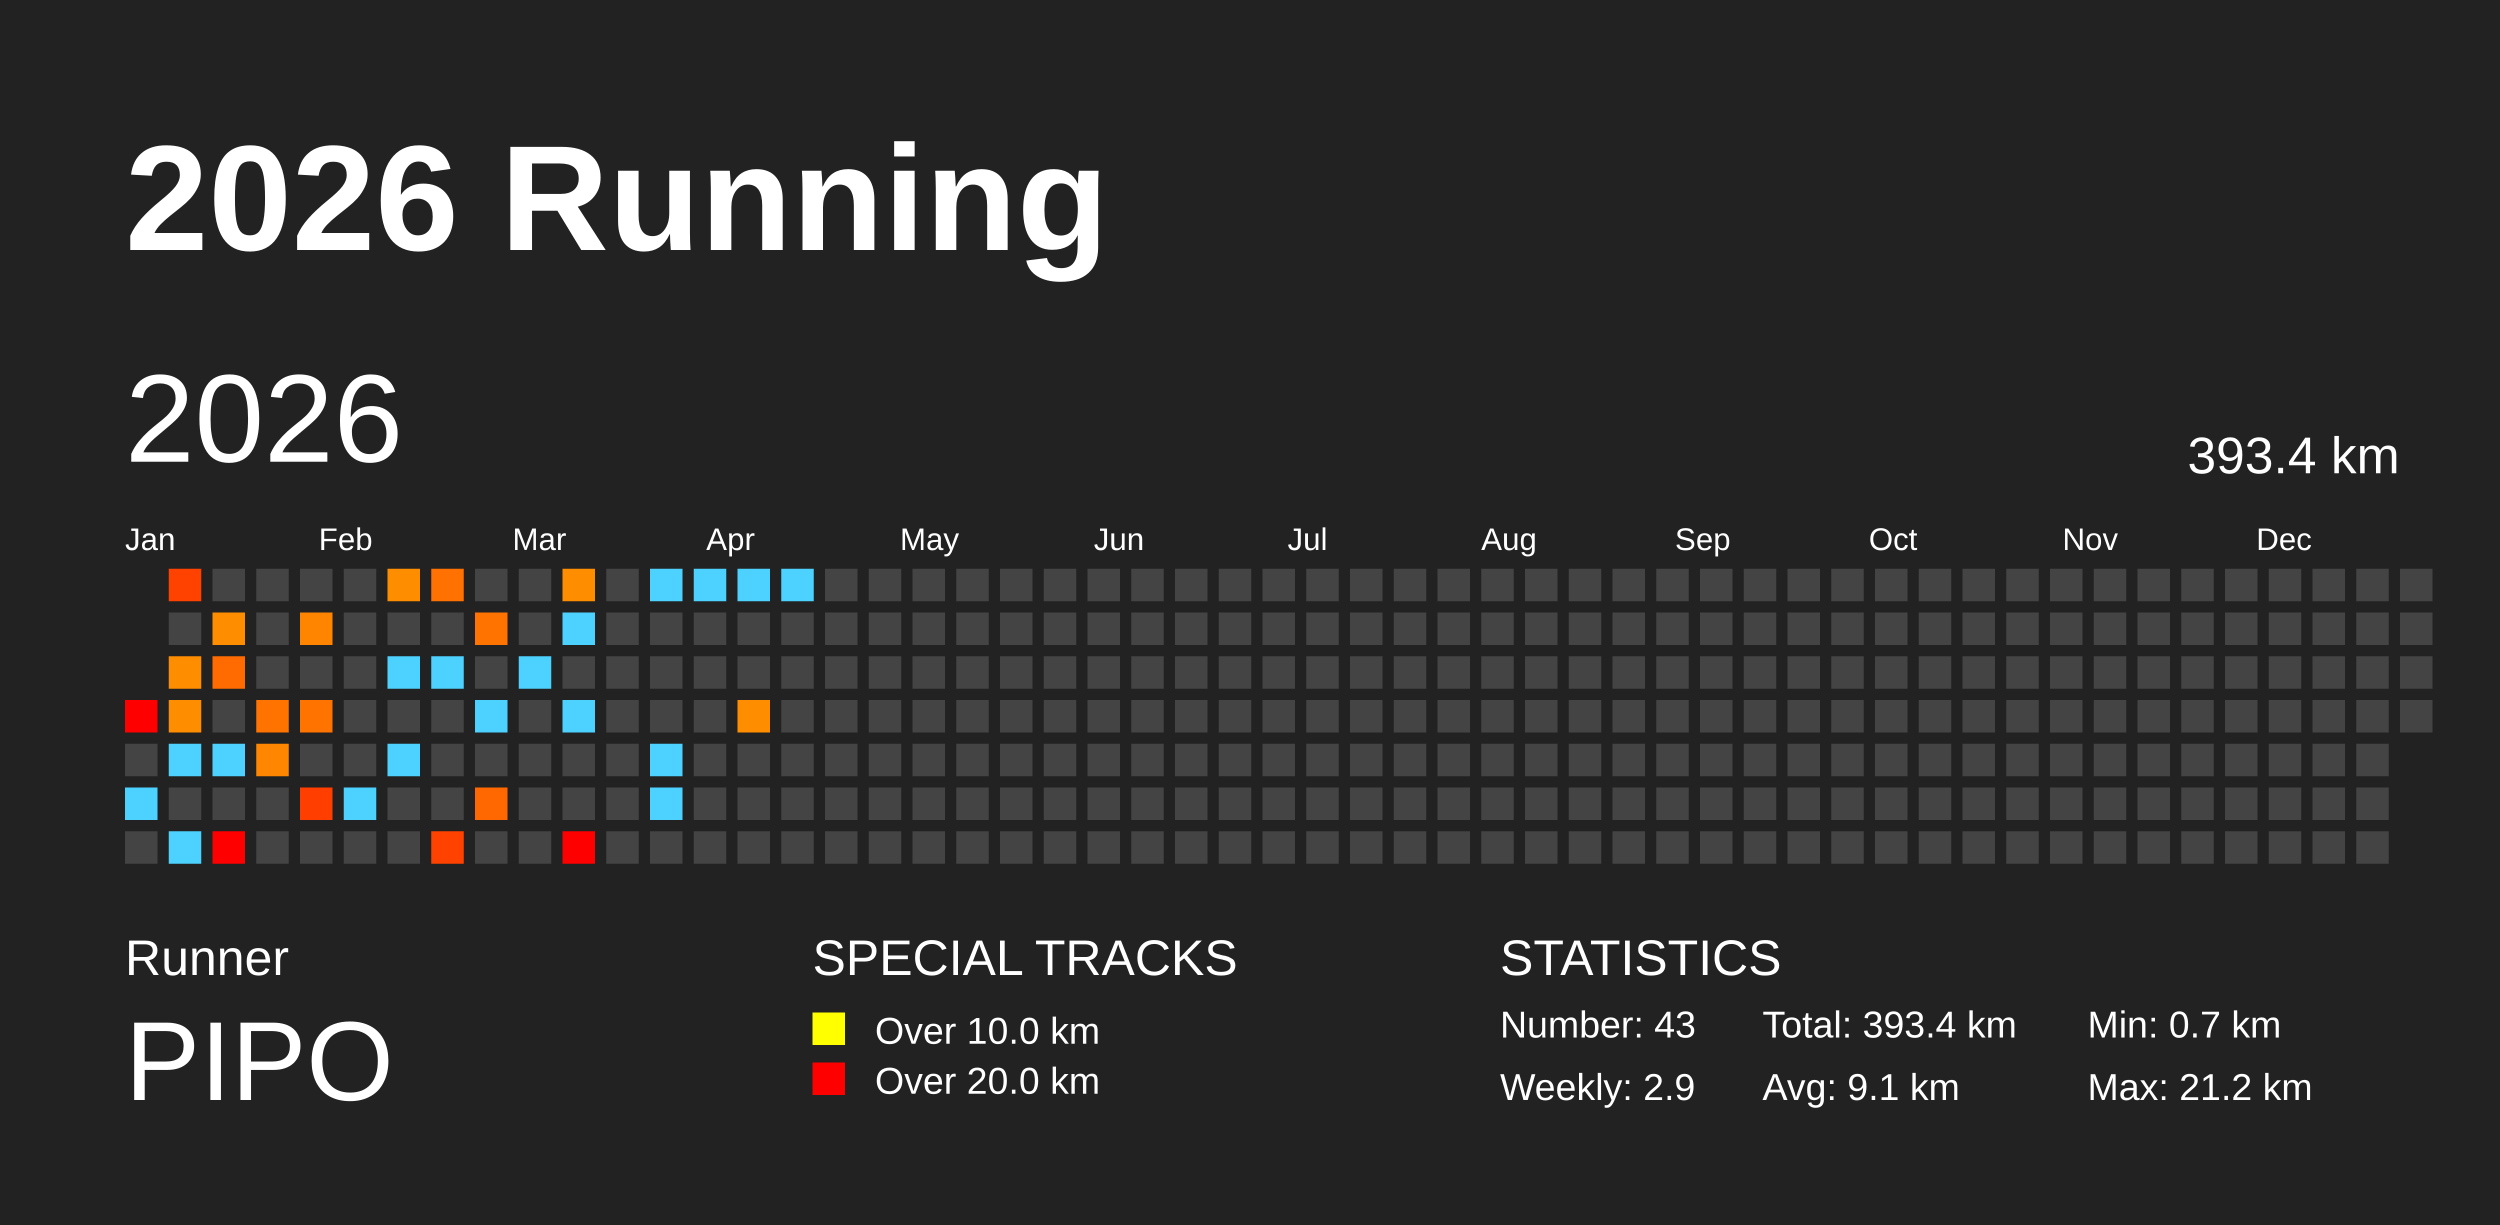
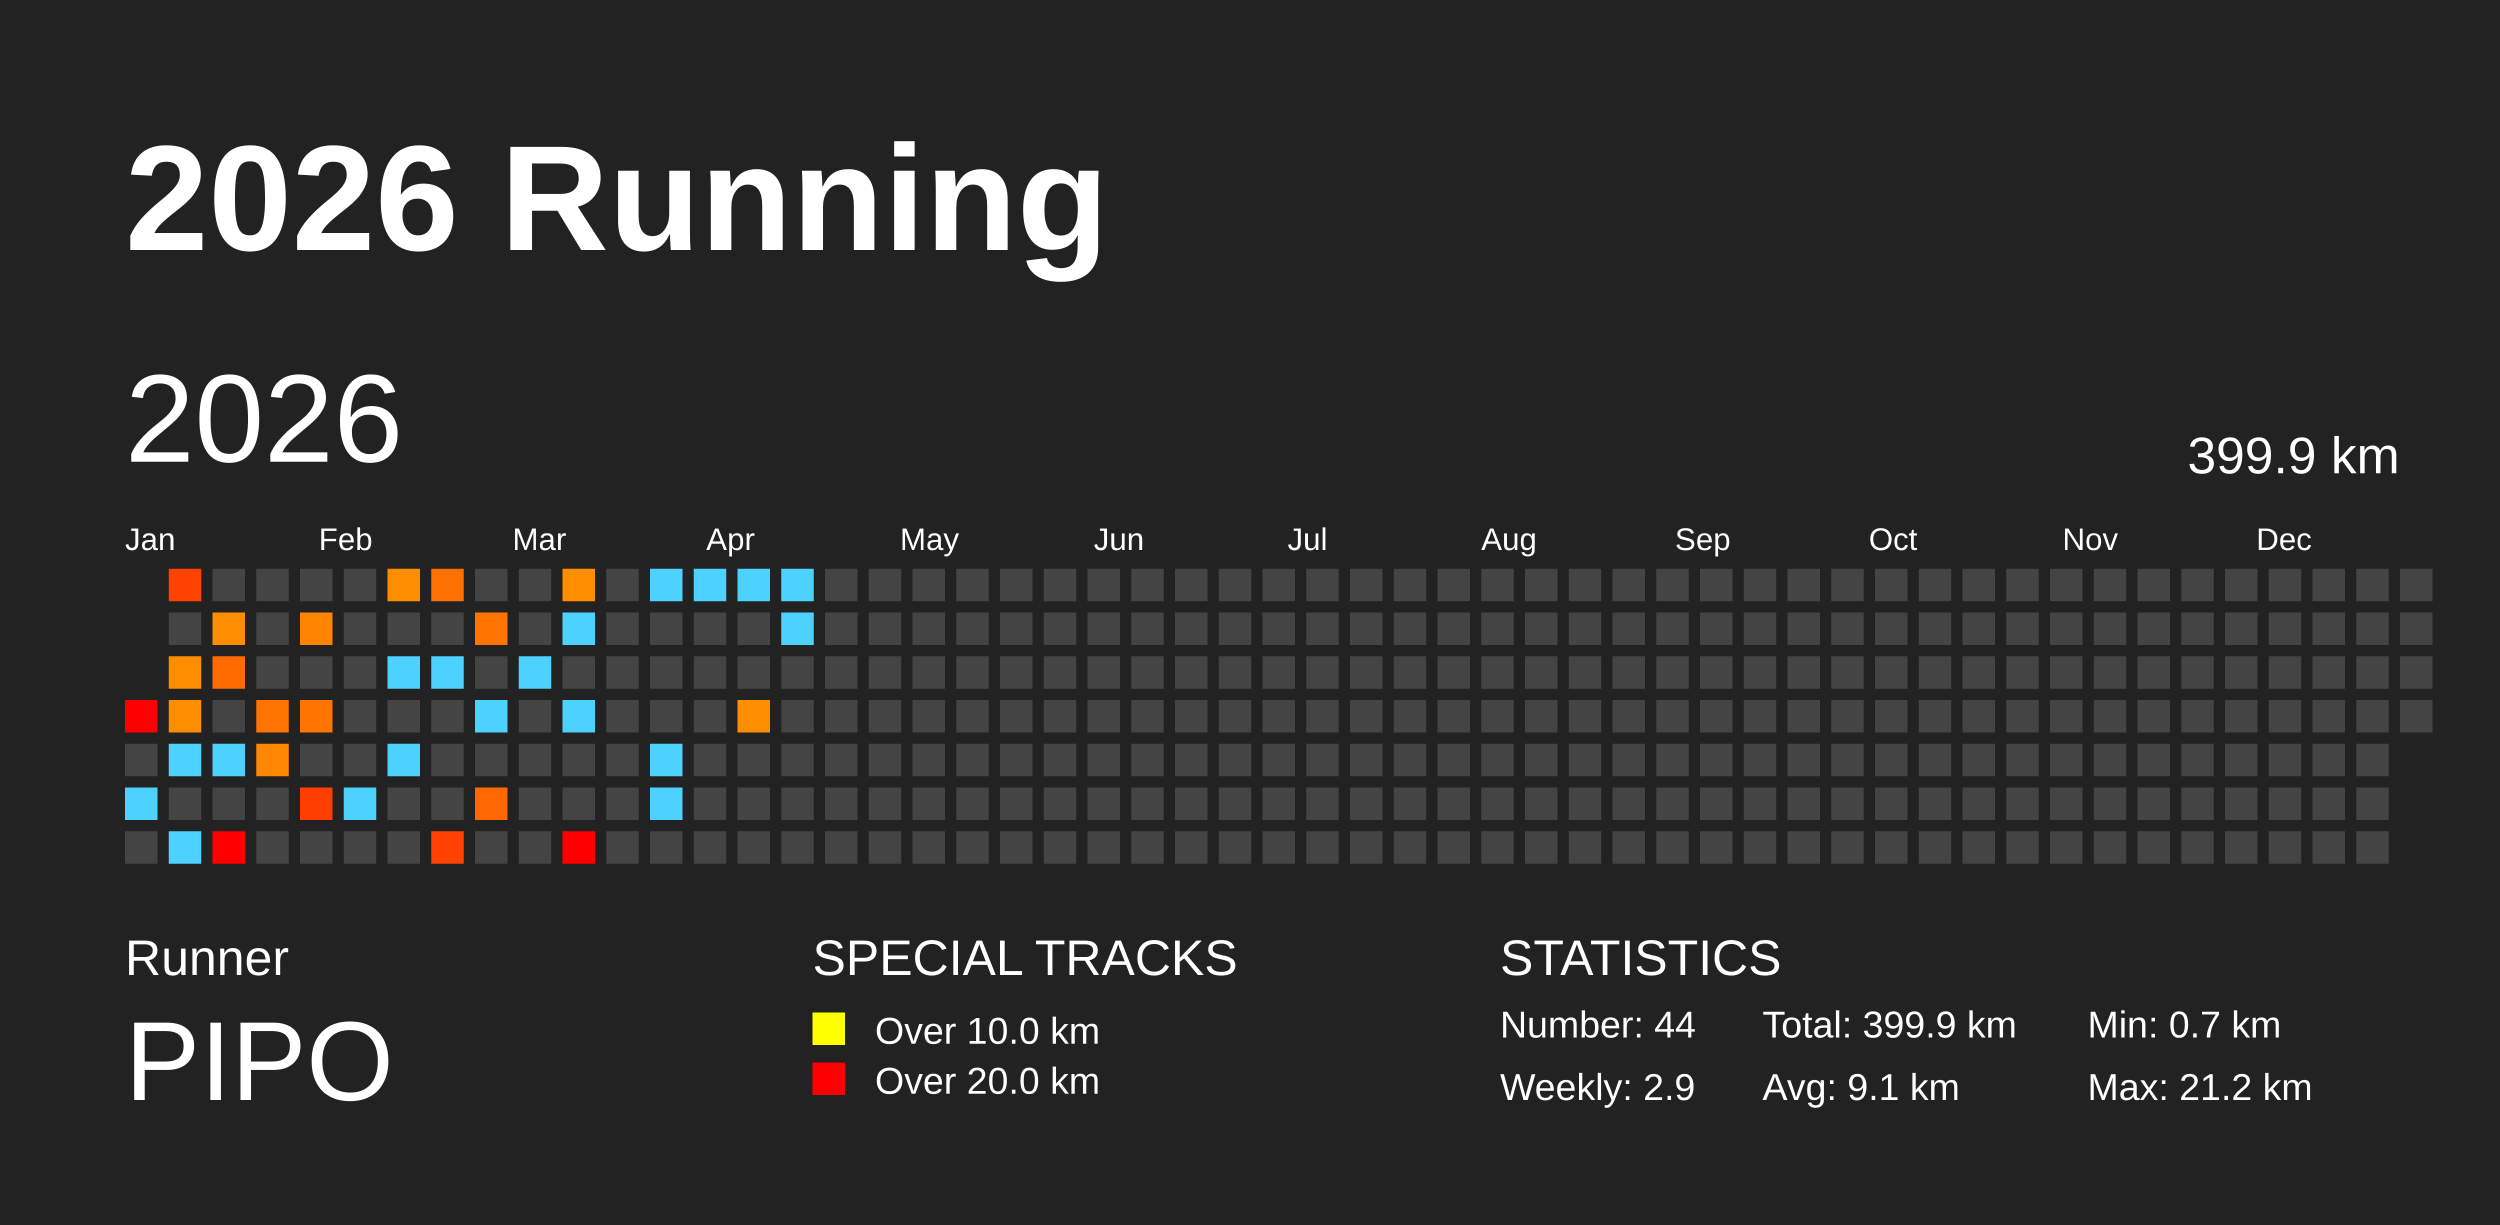
<svg xmlns="http://www.w3.org/2000/svg" baseProfile="full" height="98mm" version="1.1" viewBox="0,0,200,98" width="200mm">
  <defs />
  <rect fill="#222222" height="98" width="200" x="0" y="0" />
  <text fill="#FFFFFF" style="font-size:12px; font-family:Arial; font-weight:bold;" x="10" y="20">2026 Running</text>
  <text fill="#FFFFFF" style="font-size:4px; font-family:Arial" x="10" y="78">Runner</text>
  <text fill="#FFFFFF" style="font-size:9px; font-family:Arial" x="10" y="88">PIPO</text>
  <text fill="#FFFFFF" style="font-size:4px; font-family:Arial" x="65" y="78">SPECIAL TRACKS</text>
  <rect fill="yellow" height="2.6" width="2.6" x="65" y="81" />
  <text fill="#FFFFFF" style="font-size:3px; font-family:Arial" x="70" y="83.5">Over 10.0 km</text>
  <rect fill="red" height="2.6" width="2.6" x="65" y="85" />
  <text fill="#FFFFFF" style="font-size:3px; font-family:Arial" x="70" y="87.5">Over 20.0 km</text>
  <text fill="#FFFFFF" style="font-size:4px; font-family:Arial" x="120" y="78">STATISTICS</text>
-   <text fill="#FFFFFF" style="font-size:3px; font-family:Arial" x="120" y="83">Number: 43</text>
+   <text fill="#FFFFFF" style="font-size:3px; font-family:Arial" x="120" y="83">Number: 44</text>
  <text fill="#FFFFFF" style="font-size:3px; font-family:Arial" x="120" y="88">Weekly: 2.9</text>
-   <text fill="#FFFFFF" style="font-size:3px; font-family:Arial" x="141" y="83">Total: 393.4 km</text>
+   <text fill="#FFFFFF" style="font-size:3px; font-family:Arial" x="141" y="83">Total: 399.9 km</text>
  <text fill="#FFFFFF" style="font-size:3px; font-family:Arial" x="141" y="88">Avg: 9.1 km</text>
  <text fill="#FFFFFF" style="font-size:3px; font-family:Arial" x="167" y="83">Min: 0.7 km</text>
  <text fill="#FFFFFF" style="font-size:3px; font-family:Arial" x="167" y="88">Max: 21.2 km</text>
  <text dominant-baseline="hanging" fill="#FFFFFF" style="font-size:10.0px; font-family:Arial;" x="10" y="30">2026</text>
-   <text dominant-baseline="hanging" fill="#FFFFFF" style="font-size:4.125px; font-family:Arial;" x="175" y="35">393.4 km</text>
+   <text dominant-baseline="hanging" fill="#FFFFFF" style="font-size:4.125px; font-family:Arial;" x="175" y="35">399.9 km</text>
  <text fill="#FFFFFF" style="font-size:2.5px; font-family:Arial" x="10.0" y="44">Jan</text>
  <text fill="#FFFFFF" style="font-size:2.5px; font-family:Arial" x="25.5" y="44">Feb</text>
  <text fill="#FFFFFF" style="font-size:2.5px; font-family:Arial" x="41.0" y="44">Mar</text>
  <text fill="#FFFFFF" style="font-size:2.5px; font-family:Arial" x="56.5" y="44">Apr</text>
  <text fill="#FFFFFF" style="font-size:2.5px; font-family:Arial" x="72.0" y="44">May</text>
  <text fill="#FFFFFF" style="font-size:2.5px; font-family:Arial" x="87.5" y="44">Jun</text>
  <text fill="#FFFFFF" style="font-size:2.5px; font-family:Arial" x="103.0" y="44">Jul</text>
  <text fill="#FFFFFF" style="font-size:2.5px; font-family:Arial" x="118.5" y="44">Aug</text>
  <text fill="#FFFFFF" style="font-size:2.5px; font-family:Arial" x="134.0" y="44">Sep</text>
  <text fill="#FFFFFF" style="font-size:2.5px; font-family:Arial" x="149.5" y="44">Oct</text>
  <text fill="#FFFFFF" style="font-size:2.5px; font-family:Arial" x="165.0" y="44">Nov</text>
  <text fill="#FFFFFF" style="font-size:2.5px; font-family:Arial" x="180.5" y="44">Dec</text>
  <rect fill="red" height="2.6" width="2.6" x="10.0" y="56.0" />
  <rect fill="#444444" height="2.6" width="2.6" x="10.0" y="59.5" />
  <rect fill="#4dd2ff" height="2.6" width="2.6" x="10.0" y="63.0" />
  <rect fill="#444444" height="2.6" width="2.6" x="10.0" y="66.5" />
  <rect fill="#ff4200" height="2.6" width="2.6" x="13.5" y="45.5" />
  <rect fill="#444444" height="2.6" width="2.6" x="13.5" y="49.0" />
  <rect fill="#ff8d00" height="2.6" width="2.6" x="13.5" y="52.5" />
  <rect fill="#ff8d00" height="2.6" width="2.6" x="13.5" y="56.0" />
  <rect fill="#4dd2ff" height="2.6" width="2.6" x="13.5" y="59.5" />
  <rect fill="#444444" height="2.6" width="2.6" x="13.5" y="63.0" />
  <rect fill="#4dd2ff" height="2.6" width="2.6" x="13.5" y="66.5" />
  <rect fill="#444444" height="2.6" width="2.6" x="17.0" y="45.5" />
  <rect fill="#ff8d00" height="2.6" width="2.6" x="17.0" y="49.0" />
  <rect fill="#ff6b00" height="2.6" width="2.6" x="17.0" y="52.5" />
  <rect fill="#444444" height="2.6" width="2.6" x="17.0" y="56.0" />
  <rect fill="#4dd2ff" height="2.6" width="2.6" x="17.0" y="59.5" />
  <rect fill="#444444" height="2.6" width="2.6" x="17.0" y="63.0" />
  <rect fill="red" height="2.6" width="2.6" x="17.0" y="66.5" />
  <rect fill="#444444" height="2.6" width="2.6" x="20.5" y="45.5" />
  <rect fill="#444444" height="2.6" width="2.6" x="20.5" y="49.0" />
  <rect fill="#444444" height="2.6" width="2.6" x="20.5" y="52.5" />
  <rect fill="#ff7400" height="2.6" width="2.6" x="20.5" y="56.0" />
  <rect fill="#ff8600" height="2.6" width="2.6" x="20.5" y="59.5" />
  <rect fill="#444444" height="2.6" width="2.6" x="20.5" y="63.0" />
  <rect fill="#444444" height="2.6" width="2.6" x="20.5" y="66.5" />
  <rect fill="#444444" height="2.6" width="2.6" x="24.0" y="45.5" />
  <rect fill="#ff8400" height="2.6" width="2.6" x="24.0" y="49.0" />
  <rect fill="#444444" height="2.6" width="2.6" x="24.0" y="52.5" />
  <rect fill="#ff7400" height="2.6" width="2.6" x="24.0" y="56.0" />
  <rect fill="#444444" height="2.6" width="2.6" x="24.0" y="59.5" />
  <rect fill="#ff3e00" height="2.6" width="2.6" x="24.0" y="63.0" />
  <rect fill="#444444" height="2.6" width="2.6" x="24.0" y="66.5" />
  <rect fill="#444444" height="2.6" width="2.6" x="27.5" y="45.5" />
  <rect fill="#444444" height="2.6" width="2.6" x="27.5" y="49.0" />
  <rect fill="#444444" height="2.6" width="2.6" x="27.5" y="52.5" />
  <rect fill="#444444" height="2.6" width="2.6" x="27.5" y="56.0" />
  <rect fill="#444444" height="2.6" width="2.6" x="27.5" y="59.5" />
  <rect fill="#4dd2ff" height="2.6" width="2.6" x="27.5" y="63.0" />
  <rect fill="#444444" height="2.6" width="2.6" x="27.5" y="66.5" />
  <rect fill="#ff8d00" height="2.6" width="2.6" x="31.0" y="45.5" />
  <rect fill="#444444" height="2.6" width="2.6" x="31.0" y="49.0" />
  <rect fill="#4dd2ff" height="2.6" width="2.6" x="31.0" y="52.5" />
  <rect fill="#444444" height="2.6" width="2.6" x="31.0" y="56.0" />
  <rect fill="#4dd2ff" height="2.6" width="2.6" x="31.0" y="59.5" />
  <rect fill="#444444" height="2.6" width="2.6" x="31.0" y="63.0" />
  <rect fill="#444444" height="2.6" width="2.6" x="31.0" y="66.5" />
  <rect fill="#ff7100" height="2.6" width="2.6" x="34.5" y="45.5" />
  <rect fill="#444444" height="2.6" width="2.6" x="34.5" y="49.0" />
  <rect fill="#4dd2ff" height="2.6" width="2.6" x="34.5" y="52.5" />
  <rect fill="#444444" height="2.6" width="2.6" x="34.5" y="56.0" />
  <rect fill="#444444" height="2.6" width="2.6" x="34.5" y="59.5" />
  <rect fill="#444444" height="2.6" width="2.6" x="34.5" y="63.0" />
  <rect fill="#ff4200" height="2.6" width="2.6" x="34.5" y="66.5" />
  <rect fill="#444444" height="2.6" width="2.6" x="38.0" y="45.5" />
  <rect fill="#ff7400" height="2.6" width="2.6" x="38.0" y="49.0" />
  <rect fill="#444444" height="2.6" width="2.6" x="38.0" y="52.5" />
  <rect fill="#4dd2ff" height="2.6" width="2.6" x="38.0" y="56.0" />
  <rect fill="#444444" height="2.6" width="2.6" x="38.0" y="59.5" />
  <rect fill="#ff6800" height="2.6" width="2.6" x="38.0" y="63.0" />
  <rect fill="#444444" height="2.6" width="2.6" x="38.0" y="66.5" />
  <rect fill="#444444" height="2.6" width="2.6" x="41.5" y="45.5" />
  <rect fill="#444444" height="2.6" width="2.6" x="41.5" y="49.0" />
  <rect fill="#4dd2ff" height="2.6" width="2.6" x="41.5" y="52.5" />
  <rect fill="#444444" height="2.6" width="2.6" x="41.5" y="56.0" />
  <rect fill="#444444" height="2.6" width="2.6" x="41.5" y="59.5" />
  <rect fill="#444444" height="2.6" width="2.6" x="41.5" y="63.0" />
  <rect fill="#444444" height="2.6" width="2.6" x="41.5" y="66.5" />
  <rect fill="#ff8d00" height="2.6" width="2.6" x="45.0" y="45.5" />
  <rect fill="#4dd2ff" height="2.6" width="2.6" x="45.0" y="49.0" />
  <rect fill="#444444" height="2.6" width="2.6" x="45.0" y="52.5" />
  <rect fill="#4dd2ff" height="2.6" width="2.6" x="45.0" y="56.0" />
  <rect fill="#444444" height="2.6" width="2.6" x="45.0" y="59.5" />
  <rect fill="#444444" height="2.6" width="2.6" x="45.0" y="63.0" />
  <rect fill="red" height="2.6" width="2.6" x="45.0" y="66.5" />
  <rect fill="#444444" height="2.6" width="2.6" x="48.5" y="45.5" />
  <rect fill="#444444" height="2.6" width="2.6" x="48.5" y="49.0" />
  <rect fill="#444444" height="2.6" width="2.6" x="48.5" y="52.5" />
  <rect fill="#444444" height="2.6" width="2.6" x="48.5" y="56.0" />
  <rect fill="#444444" height="2.6" width="2.6" x="48.5" y="59.5" />
  <rect fill="#444444" height="2.6" width="2.6" x="48.5" y="63.0" />
  <rect fill="#444444" height="2.6" width="2.6" x="48.5" y="66.5" />
  <rect fill="#4dd2ff" height="2.6" width="2.6" x="52.0" y="45.5" />
  <rect fill="#444444" height="2.6" width="2.6" x="52.0" y="49.0" />
  <rect fill="#444444" height="2.6" width="2.6" x="52.0" y="52.5" />
  <rect fill="#444444" height="2.6" width="2.6" x="52.0" y="56.0" />
  <rect fill="#4dd2ff" height="2.6" width="2.6" x="52.0" y="59.5" />
  <rect fill="#4dd2ff" height="2.6" width="2.6" x="52.0" y="63.0" />
  <rect fill="#444444" height="2.6" width="2.6" x="52.0" y="66.5" />
  <rect fill="#4dd2ff" height="2.6" width="2.6" x="55.5" y="45.5" />
  <rect fill="#444444" height="2.6" width="2.6" x="55.5" y="49.0" />
  <rect fill="#444444" height="2.6" width="2.6" x="55.5" y="52.5" />
  <rect fill="#444444" height="2.6" width="2.6" x="55.5" y="56.0" />
  <rect fill="#444444" height="2.6" width="2.6" x="55.5" y="59.5" />
  <rect fill="#444444" height="2.6" width="2.6" x="55.5" y="63.0" />
  <rect fill="#444444" height="2.6" width="2.6" x="55.5" y="66.5" />
  <rect fill="#4dd2ff" height="2.6" width="2.6" x="59.0" y="45.5" />
  <rect fill="#444444" height="2.6" width="2.6" x="59.0" y="49.0" />
  <rect fill="#444444" height="2.6" width="2.6" x="59.0" y="52.5" />
  <rect fill="#ff8d00" height="2.6" width="2.6" x="59.0" y="56.0" />
  <rect fill="#444444" height="2.6" width="2.6" x="59.0" y="59.5" />
  <rect fill="#444444" height="2.6" width="2.6" x="59.0" y="63.0" />
  <rect fill="#444444" height="2.6" width="2.6" x="59.0" y="66.5" />
  <rect fill="#4dd2ff" height="2.6" width="2.6" x="62.5" y="45.5" />
-   <rect fill="#444444" height="2.6" width="2.6" x="62.5" y="49.0" />
+   <rect fill="#4dd2ff" height="2.6" width="2.6" x="62.5" y="49.0" />
  <rect fill="#444444" height="2.6" width="2.6" x="62.5" y="52.5" />
  <rect fill="#444444" height="2.6" width="2.6" x="62.5" y="56.0" />
  <rect fill="#444444" height="2.6" width="2.6" x="62.5" y="59.5" />
  <rect fill="#444444" height="2.6" width="2.6" x="62.5" y="63.0" />
  <rect fill="#444444" height="2.6" width="2.6" x="62.5" y="66.5" />
  <rect fill="#444444" height="2.6" width="2.6" x="66.0" y="45.5" />
  <rect fill="#444444" height="2.6" width="2.6" x="66.0" y="49.0" />
  <rect fill="#444444" height="2.6" width="2.6" x="66.0" y="52.5" />
  <rect fill="#444444" height="2.6" width="2.6" x="66.0" y="56.0" />
  <rect fill="#444444" height="2.6" width="2.6" x="66.0" y="59.5" />
  <rect fill="#444444" height="2.6" width="2.6" x="66.0" y="63.0" />
  <rect fill="#444444" height="2.6" width="2.6" x="66.0" y="66.5" />
  <rect fill="#444444" height="2.6" width="2.6" x="69.5" y="45.5" />
  <rect fill="#444444" height="2.6" width="2.6" x="69.5" y="49.0" />
  <rect fill="#444444" height="2.6" width="2.6" x="69.5" y="52.5" />
  <rect fill="#444444" height="2.6" width="2.6" x="69.5" y="56.0" />
  <rect fill="#444444" height="2.6" width="2.6" x="69.5" y="59.5" />
  <rect fill="#444444" height="2.6" width="2.6" x="69.5" y="63.0" />
  <rect fill="#444444" height="2.6" width="2.6" x="69.5" y="66.5" />
  <rect fill="#444444" height="2.6" width="2.6" x="73.0" y="45.5" />
  <rect fill="#444444" height="2.6" width="2.6" x="73.0" y="49.0" />
  <rect fill="#444444" height="2.6" width="2.6" x="73.0" y="52.5" />
  <rect fill="#444444" height="2.6" width="2.6" x="73.0" y="56.0" />
  <rect fill="#444444" height="2.6" width="2.6" x="73.0" y="59.5" />
  <rect fill="#444444" height="2.6" width="2.6" x="73.0" y="63.0" />
  <rect fill="#444444" height="2.6" width="2.6" x="73.0" y="66.5" />
  <rect fill="#444444" height="2.6" width="2.6" x="76.5" y="45.5" />
  <rect fill="#444444" height="2.6" width="2.6" x="76.5" y="49.0" />
  <rect fill="#444444" height="2.6" width="2.6" x="76.5" y="52.5" />
  <rect fill="#444444" height="2.6" width="2.6" x="76.5" y="56.0" />
  <rect fill="#444444" height="2.6" width="2.6" x="76.5" y="59.5" />
  <rect fill="#444444" height="2.6" width="2.6" x="76.5" y="63.0" />
  <rect fill="#444444" height="2.6" width="2.6" x="76.5" y="66.5" />
  <rect fill="#444444" height="2.6" width="2.6" x="80.0" y="45.5" />
  <rect fill="#444444" height="2.6" width="2.6" x="80.0" y="49.0" />
  <rect fill="#444444" height="2.6" width="2.6" x="80.0" y="52.5" />
  <rect fill="#444444" height="2.6" width="2.6" x="80.0" y="56.0" />
  <rect fill="#444444" height="2.6" width="2.6" x="80.0" y="59.5" />
  <rect fill="#444444" height="2.6" width="2.6" x="80.0" y="63.0" />
  <rect fill="#444444" height="2.6" width="2.6" x="80.0" y="66.5" />
  <rect fill="#444444" height="2.6" width="2.6" x="83.5" y="45.5" />
  <rect fill="#444444" height="2.6" width="2.6" x="83.5" y="49.0" />
  <rect fill="#444444" height="2.6" width="2.6" x="83.5" y="52.5" />
  <rect fill="#444444" height="2.6" width="2.6" x="83.5" y="56.0" />
  <rect fill="#444444" height="2.6" width="2.6" x="83.5" y="59.5" />
  <rect fill="#444444" height="2.6" width="2.6" x="83.5" y="63.0" />
  <rect fill="#444444" height="2.6" width="2.6" x="83.5" y="66.5" />
  <rect fill="#444444" height="2.6" width="2.6" x="87.0" y="45.5" />
  <rect fill="#444444" height="2.6" width="2.6" x="87.0" y="49.0" />
  <rect fill="#444444" height="2.6" width="2.6" x="87.0" y="52.5" />
  <rect fill="#444444" height="2.6" width="2.6" x="87.0" y="56.0" />
  <rect fill="#444444" height="2.6" width="2.6" x="87.0" y="59.5" />
  <rect fill="#444444" height="2.6" width="2.6" x="87.0" y="63.0" />
  <rect fill="#444444" height="2.6" width="2.6" x="87.0" y="66.5" />
  <rect fill="#444444" height="2.6" width="2.6" x="90.5" y="45.5" />
  <rect fill="#444444" height="2.6" width="2.6" x="90.5" y="49.0" />
  <rect fill="#444444" height="2.6" width="2.6" x="90.5" y="52.5" />
  <rect fill="#444444" height="2.6" width="2.6" x="90.5" y="56.0" />
  <rect fill="#444444" height="2.6" width="2.6" x="90.5" y="59.5" />
  <rect fill="#444444" height="2.6" width="2.6" x="90.5" y="63.0" />
  <rect fill="#444444" height="2.6" width="2.6" x="90.5" y="66.5" />
  <rect fill="#444444" height="2.6" width="2.6" x="94.0" y="45.5" />
  <rect fill="#444444" height="2.6" width="2.6" x="94.0" y="49.0" />
  <rect fill="#444444" height="2.6" width="2.6" x="94.0" y="52.5" />
  <rect fill="#444444" height="2.6" width="2.6" x="94.0" y="56.0" />
  <rect fill="#444444" height="2.6" width="2.6" x="94.0" y="59.5" />
  <rect fill="#444444" height="2.6" width="2.6" x="94.0" y="63.0" />
  <rect fill="#444444" height="2.6" width="2.6" x="94.0" y="66.5" />
  <rect fill="#444444" height="2.6" width="2.6" x="97.5" y="45.5" />
  <rect fill="#444444" height="2.6" width="2.6" x="97.5" y="49.0" />
  <rect fill="#444444" height="2.6" width="2.6" x="97.5" y="52.5" />
  <rect fill="#444444" height="2.6" width="2.6" x="97.5" y="56.0" />
  <rect fill="#444444" height="2.6" width="2.6" x="97.5" y="59.5" />
  <rect fill="#444444" height="2.6" width="2.6" x="97.5" y="63.0" />
  <rect fill="#444444" height="2.6" width="2.6" x="97.5" y="66.5" />
  <rect fill="#444444" height="2.6" width="2.6" x="101.0" y="45.5" />
  <rect fill="#444444" height="2.6" width="2.6" x="101.0" y="49.0" />
  <rect fill="#444444" height="2.6" width="2.6" x="101.0" y="52.5" />
  <rect fill="#444444" height="2.6" width="2.6" x="101.0" y="56.0" />
  <rect fill="#444444" height="2.6" width="2.6" x="101.0" y="59.5" />
  <rect fill="#444444" height="2.6" width="2.6" x="101.0" y="63.0" />
  <rect fill="#444444" height="2.6" width="2.6" x="101.0" y="66.5" />
  <rect fill="#444444" height="2.6" width="2.6" x="104.5" y="45.5" />
  <rect fill="#444444" height="2.6" width="2.6" x="104.5" y="49.0" />
  <rect fill="#444444" height="2.6" width="2.6" x="104.5" y="52.5" />
  <rect fill="#444444" height="2.6" width="2.6" x="104.5" y="56.0" />
  <rect fill="#444444" height="2.6" width="2.6" x="104.5" y="59.5" />
  <rect fill="#444444" height="2.6" width="2.6" x="104.5" y="63.0" />
  <rect fill="#444444" height="2.6" width="2.6" x="104.5" y="66.5" />
  <rect fill="#444444" height="2.6" width="2.6" x="108.0" y="45.5" />
  <rect fill="#444444" height="2.6" width="2.6" x="108.0" y="49.0" />
  <rect fill="#444444" height="2.6" width="2.6" x="108.0" y="52.5" />
  <rect fill="#444444" height="2.6" width="2.6" x="108.0" y="56.0" />
  <rect fill="#444444" height="2.6" width="2.6" x="108.0" y="59.5" />
  <rect fill="#444444" height="2.6" width="2.6" x="108.0" y="63.0" />
  <rect fill="#444444" height="2.6" width="2.6" x="108.0" y="66.5" />
  <rect fill="#444444" height="2.6" width="2.6" x="111.5" y="45.5" />
  <rect fill="#444444" height="2.6" width="2.6" x="111.5" y="49.0" />
  <rect fill="#444444" height="2.6" width="2.6" x="111.5" y="52.5" />
  <rect fill="#444444" height="2.6" width="2.6" x="111.5" y="56.0" />
  <rect fill="#444444" height="2.6" width="2.6" x="111.5" y="59.5" />
  <rect fill="#444444" height="2.6" width="2.6" x="111.5" y="63.0" />
  <rect fill="#444444" height="2.6" width="2.6" x="111.5" y="66.5" />
  <rect fill="#444444" height="2.6" width="2.6" x="115.0" y="45.5" />
  <rect fill="#444444" height="2.6" width="2.6" x="115.0" y="49.0" />
  <rect fill="#444444" height="2.6" width="2.6" x="115.0" y="52.5" />
  <rect fill="#444444" height="2.6" width="2.6" x="115.0" y="56.0" />
  <rect fill="#444444" height="2.6" width="2.6" x="115.0" y="59.5" />
  <rect fill="#444444" height="2.6" width="2.6" x="115.0" y="63.0" />
  <rect fill="#444444" height="2.6" width="2.6" x="115.0" y="66.5" />
  <rect fill="#444444" height="2.6" width="2.6" x="118.5" y="45.5" />
  <rect fill="#444444" height="2.6" width="2.6" x="118.5" y="49.0" />
  <rect fill="#444444" height="2.6" width="2.6" x="118.5" y="52.5" />
  <rect fill="#444444" height="2.6" width="2.6" x="118.5" y="56.0" />
  <rect fill="#444444" height="2.6" width="2.6" x="118.5" y="59.5" />
  <rect fill="#444444" height="2.6" width="2.6" x="118.5" y="63.0" />
  <rect fill="#444444" height="2.6" width="2.6" x="118.5" y="66.5" />
  <rect fill="#444444" height="2.6" width="2.6" x="122.0" y="45.5" />
  <rect fill="#444444" height="2.6" width="2.6" x="122.0" y="49.0" />
  <rect fill="#444444" height="2.6" width="2.6" x="122.0" y="52.5" />
  <rect fill="#444444" height="2.6" width="2.6" x="122.0" y="56.0" />
  <rect fill="#444444" height="2.6" width="2.6" x="122.0" y="59.5" />
  <rect fill="#444444" height="2.6" width="2.6" x="122.0" y="63.0" />
  <rect fill="#444444" height="2.6" width="2.6" x="122.0" y="66.5" />
  <rect fill="#444444" height="2.6" width="2.6" x="125.5" y="45.5" />
  <rect fill="#444444" height="2.6" width="2.6" x="125.5" y="49.0" />
  <rect fill="#444444" height="2.6" width="2.6" x="125.5" y="52.5" />
  <rect fill="#444444" height="2.6" width="2.6" x="125.5" y="56.0" />
  <rect fill="#444444" height="2.6" width="2.6" x="125.5" y="59.5" />
  <rect fill="#444444" height="2.6" width="2.6" x="125.5" y="63.0" />
  <rect fill="#444444" height="2.6" width="2.6" x="125.5" y="66.5" />
  <rect fill="#444444" height="2.6" width="2.6" x="129.0" y="45.5" />
  <rect fill="#444444" height="2.6" width="2.6" x="129.0" y="49.0" />
  <rect fill="#444444" height="2.6" width="2.6" x="129.0" y="52.5" />
  <rect fill="#444444" height="2.6" width="2.6" x="129.0" y="56.0" />
  <rect fill="#444444" height="2.6" width="2.6" x="129.0" y="59.5" />
  <rect fill="#444444" height="2.6" width="2.6" x="129.0" y="63.0" />
  <rect fill="#444444" height="2.6" width="2.6" x="129.0" y="66.5" />
  <rect fill="#444444" height="2.6" width="2.6" x="132.5" y="45.5" />
  <rect fill="#444444" height="2.6" width="2.6" x="132.5" y="49.0" />
  <rect fill="#444444" height="2.6" width="2.6" x="132.5" y="52.5" />
  <rect fill="#444444" height="2.6" width="2.6" x="132.5" y="56.0" />
  <rect fill="#444444" height="2.6" width="2.6" x="132.5" y="59.5" />
  <rect fill="#444444" height="2.6" width="2.6" x="132.5" y="63.0" />
  <rect fill="#444444" height="2.6" width="2.6" x="132.5" y="66.5" />
  <rect fill="#444444" height="2.6" width="2.6" x="136.0" y="45.5" />
  <rect fill="#444444" height="2.6" width="2.6" x="136.0" y="49.0" />
  <rect fill="#444444" height="2.6" width="2.6" x="136.0" y="52.5" />
  <rect fill="#444444" height="2.6" width="2.6" x="136.0" y="56.0" />
  <rect fill="#444444" height="2.6" width="2.6" x="136.0" y="59.5" />
  <rect fill="#444444" height="2.6" width="2.6" x="136.0" y="63.0" />
  <rect fill="#444444" height="2.6" width="2.6" x="136.0" y="66.5" />
  <rect fill="#444444" height="2.6" width="2.6" x="139.5" y="45.5" />
  <rect fill="#444444" height="2.6" width="2.6" x="139.5" y="49.0" />
  <rect fill="#444444" height="2.6" width="2.6" x="139.5" y="52.5" />
  <rect fill="#444444" height="2.6" width="2.6" x="139.5" y="56.0" />
  <rect fill="#444444" height="2.6" width="2.6" x="139.5" y="59.5" />
  <rect fill="#444444" height="2.6" width="2.6" x="139.5" y="63.0" />
  <rect fill="#444444" height="2.6" width="2.6" x="139.5" y="66.5" />
  <rect fill="#444444" height="2.6" width="2.6" x="143.0" y="45.5" />
  <rect fill="#444444" height="2.6" width="2.6" x="143.0" y="49.0" />
  <rect fill="#444444" height="2.6" width="2.6" x="143.0" y="52.5" />
  <rect fill="#444444" height="2.6" width="2.6" x="143.0" y="56.0" />
  <rect fill="#444444" height="2.6" width="2.6" x="143.0" y="59.5" />
  <rect fill="#444444" height="2.6" width="2.6" x="143.0" y="63.0" />
  <rect fill="#444444" height="2.6" width="2.6" x="143.0" y="66.5" />
  <rect fill="#444444" height="2.6" width="2.6" x="146.5" y="45.5" />
  <rect fill="#444444" height="2.6" width="2.6" x="146.5" y="49.0" />
  <rect fill="#444444" height="2.6" width="2.6" x="146.5" y="52.5" />
  <rect fill="#444444" height="2.6" width="2.6" x="146.5" y="56.0" />
  <rect fill="#444444" height="2.6" width="2.6" x="146.5" y="59.5" />
  <rect fill="#444444" height="2.6" width="2.6" x="146.5" y="63.0" />
  <rect fill="#444444" height="2.6" width="2.6" x="146.5" y="66.5" />
  <rect fill="#444444" height="2.6" width="2.6" x="150.0" y="45.5" />
  <rect fill="#444444" height="2.6" width="2.6" x="150.0" y="49.0" />
  <rect fill="#444444" height="2.6" width="2.6" x="150.0" y="52.5" />
  <rect fill="#444444" height="2.6" width="2.6" x="150.0" y="56.0" />
  <rect fill="#444444" height="2.6" width="2.6" x="150.0" y="59.5" />
  <rect fill="#444444" height="2.6" width="2.6" x="150.0" y="63.0" />
  <rect fill="#444444" height="2.6" width="2.6" x="150.0" y="66.5" />
  <rect fill="#444444" height="2.6" width="2.6" x="153.5" y="45.5" />
  <rect fill="#444444" height="2.6" width="2.6" x="153.5" y="49.0" />
  <rect fill="#444444" height="2.6" width="2.6" x="153.5" y="52.5" />
  <rect fill="#444444" height="2.6" width="2.6" x="153.5" y="56.0" />
  <rect fill="#444444" height="2.6" width="2.6" x="153.5" y="59.5" />
  <rect fill="#444444" height="2.6" width="2.6" x="153.5" y="63.0" />
  <rect fill="#444444" height="2.6" width="2.6" x="153.5" y="66.5" />
  <rect fill="#444444" height="2.6" width="2.6" x="157.0" y="45.5" />
  <rect fill="#444444" height="2.6" width="2.6" x="157.0" y="49.0" />
  <rect fill="#444444" height="2.6" width="2.6" x="157.0" y="52.5" />
  <rect fill="#444444" height="2.6" width="2.6" x="157.0" y="56.0" />
  <rect fill="#444444" height="2.6" width="2.6" x="157.0" y="59.5" />
  <rect fill="#444444" height="2.6" width="2.6" x="157.0" y="63.0" />
  <rect fill="#444444" height="2.6" width="2.6" x="157.0" y="66.5" />
  <rect fill="#444444" height="2.6" width="2.6" x="160.5" y="45.5" />
  <rect fill="#444444" height="2.6" width="2.6" x="160.5" y="49.0" />
  <rect fill="#444444" height="2.6" width="2.6" x="160.5" y="52.5" />
  <rect fill="#444444" height="2.6" width="2.6" x="160.5" y="56.0" />
  <rect fill="#444444" height="2.6" width="2.6" x="160.5" y="59.5" />
  <rect fill="#444444" height="2.6" width="2.6" x="160.5" y="63.0" />
  <rect fill="#444444" height="2.6" width="2.6" x="160.5" y="66.5" />
  <rect fill="#444444" height="2.6" width="2.6" x="164.0" y="45.5" />
  <rect fill="#444444" height="2.6" width="2.6" x="164.0" y="49.0" />
  <rect fill="#444444" height="2.6" width="2.6" x="164.0" y="52.5" />
  <rect fill="#444444" height="2.6" width="2.6" x="164.0" y="56.0" />
  <rect fill="#444444" height="2.6" width="2.6" x="164.0" y="59.5" />
  <rect fill="#444444" height="2.6" width="2.6" x="164.0" y="63.0" />
  <rect fill="#444444" height="2.6" width="2.6" x="164.0" y="66.5" />
  <rect fill="#444444" height="2.6" width="2.6" x="167.5" y="45.5" />
  <rect fill="#444444" height="2.6" width="2.6" x="167.5" y="49.0" />
  <rect fill="#444444" height="2.6" width="2.6" x="167.5" y="52.5" />
  <rect fill="#444444" height="2.6" width="2.6" x="167.5" y="56.0" />
  <rect fill="#444444" height="2.6" width="2.6" x="167.5" y="59.5" />
  <rect fill="#444444" height="2.6" width="2.6" x="167.5" y="63.0" />
  <rect fill="#444444" height="2.6" width="2.6" x="167.5" y="66.5" />
  <rect fill="#444444" height="2.6" width="2.6" x="171.0" y="45.5" />
  <rect fill="#444444" height="2.6" width="2.6" x="171.0" y="49.0" />
  <rect fill="#444444" height="2.6" width="2.6" x="171.0" y="52.5" />
  <rect fill="#444444" height="2.6" width="2.6" x="171.0" y="56.0" />
  <rect fill="#444444" height="2.6" width="2.6" x="171.0" y="59.5" />
  <rect fill="#444444" height="2.6" width="2.6" x="171.0" y="63.0" />
  <rect fill="#444444" height="2.6" width="2.6" x="171.0" y="66.5" />
  <rect fill="#444444" height="2.6" width="2.6" x="174.5" y="45.5" />
  <rect fill="#444444" height="2.6" width="2.6" x="174.5" y="49.0" />
  <rect fill="#444444" height="2.6" width="2.6" x="174.5" y="52.5" />
  <rect fill="#444444" height="2.6" width="2.6" x="174.5" y="56.0" />
  <rect fill="#444444" height="2.6" width="2.6" x="174.5" y="59.5" />
  <rect fill="#444444" height="2.6" width="2.6" x="174.5" y="63.0" />
  <rect fill="#444444" height="2.6" width="2.6" x="174.5" y="66.5" />
  <rect fill="#444444" height="2.6" width="2.6" x="178.0" y="45.5" />
  <rect fill="#444444" height="2.6" width="2.6" x="178.0" y="49.0" />
  <rect fill="#444444" height="2.6" width="2.6" x="178.0" y="52.5" />
  <rect fill="#444444" height="2.6" width="2.6" x="178.0" y="56.0" />
  <rect fill="#444444" height="2.6" width="2.6" x="178.0" y="59.5" />
  <rect fill="#444444" height="2.6" width="2.6" x="178.0" y="63.0" />
  <rect fill="#444444" height="2.6" width="2.6" x="178.0" y="66.5" />
  <rect fill="#444444" height="2.6" width="2.6" x="181.5" y="45.5" />
  <rect fill="#444444" height="2.6" width="2.6" x="181.5" y="49.0" />
  <rect fill="#444444" height="2.6" width="2.6" x="181.5" y="52.5" />
  <rect fill="#444444" height="2.6" width="2.6" x="181.5" y="56.0" />
  <rect fill="#444444" height="2.6" width="2.6" x="181.5" y="59.5" />
  <rect fill="#444444" height="2.6" width="2.6" x="181.5" y="63.0" />
  <rect fill="#444444" height="2.6" width="2.6" x="181.5" y="66.5" />
  <rect fill="#444444" height="2.6" width="2.6" x="185.0" y="45.5" />
  <rect fill="#444444" height="2.6" width="2.6" x="185.0" y="49.0" />
  <rect fill="#444444" height="2.6" width="2.6" x="185.0" y="52.5" />
  <rect fill="#444444" height="2.6" width="2.6" x="185.0" y="56.0" />
  <rect fill="#444444" height="2.6" width="2.6" x="185.0" y="59.5" />
  <rect fill="#444444" height="2.6" width="2.6" x="185.0" y="63.0" />
  <rect fill="#444444" height="2.6" width="2.6" x="185.0" y="66.5" />
  <rect fill="#444444" height="2.6" width="2.6" x="188.5" y="45.5" />
  <rect fill="#444444" height="2.6" width="2.6" x="188.5" y="49.0" />
  <rect fill="#444444" height="2.6" width="2.6" x="188.5" y="52.5" />
  <rect fill="#444444" height="2.6" width="2.6" x="188.5" y="56.0" />
  <rect fill="#444444" height="2.6" width="2.6" x="188.5" y="59.5" />
  <rect fill="#444444" height="2.6" width="2.6" x="188.5" y="63.0" />
  <rect fill="#444444" height="2.6" width="2.6" x="188.5" y="66.5" />
  <rect fill="#444444" height="2.6" width="2.6" x="192.0" y="45.5" />
  <rect fill="#444444" height="2.6" width="2.6" x="192.0" y="49.0" />
  <rect fill="#444444" height="2.6" width="2.6" x="192.0" y="52.5" />
  <rect fill="#444444" height="2.6" width="2.6" x="192.0" y="56.0" />
</svg>
